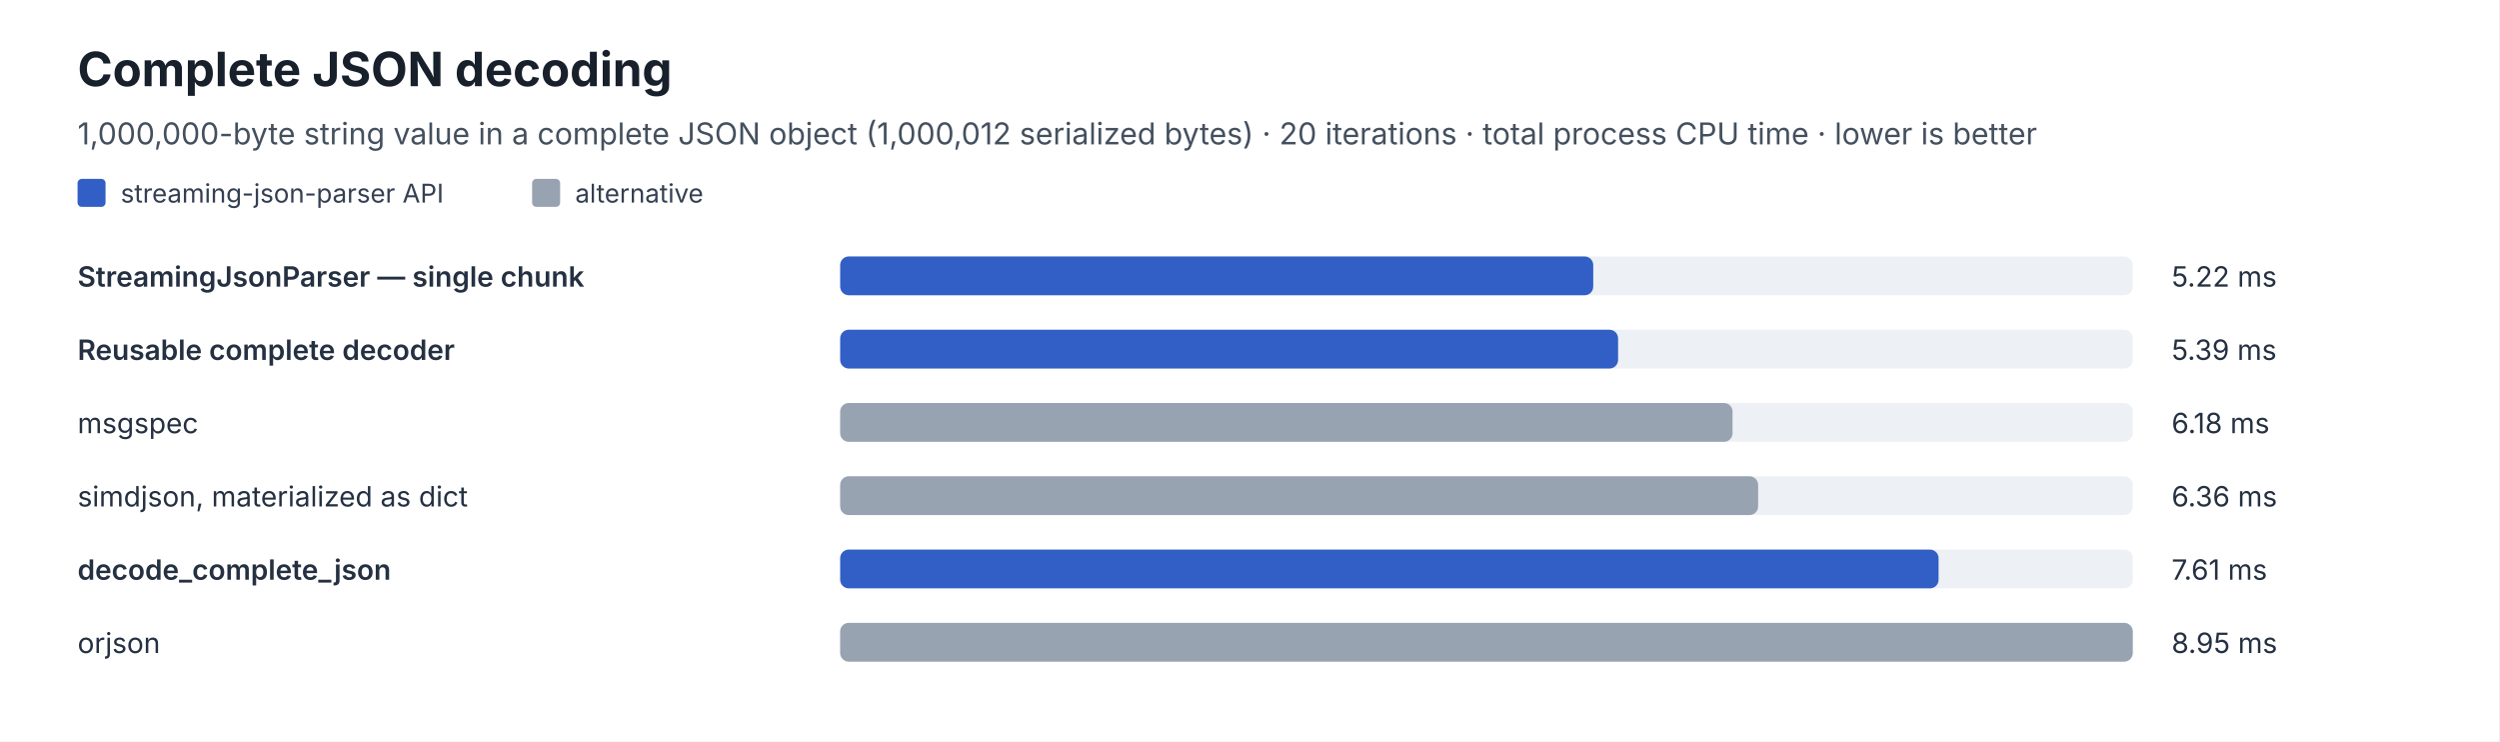
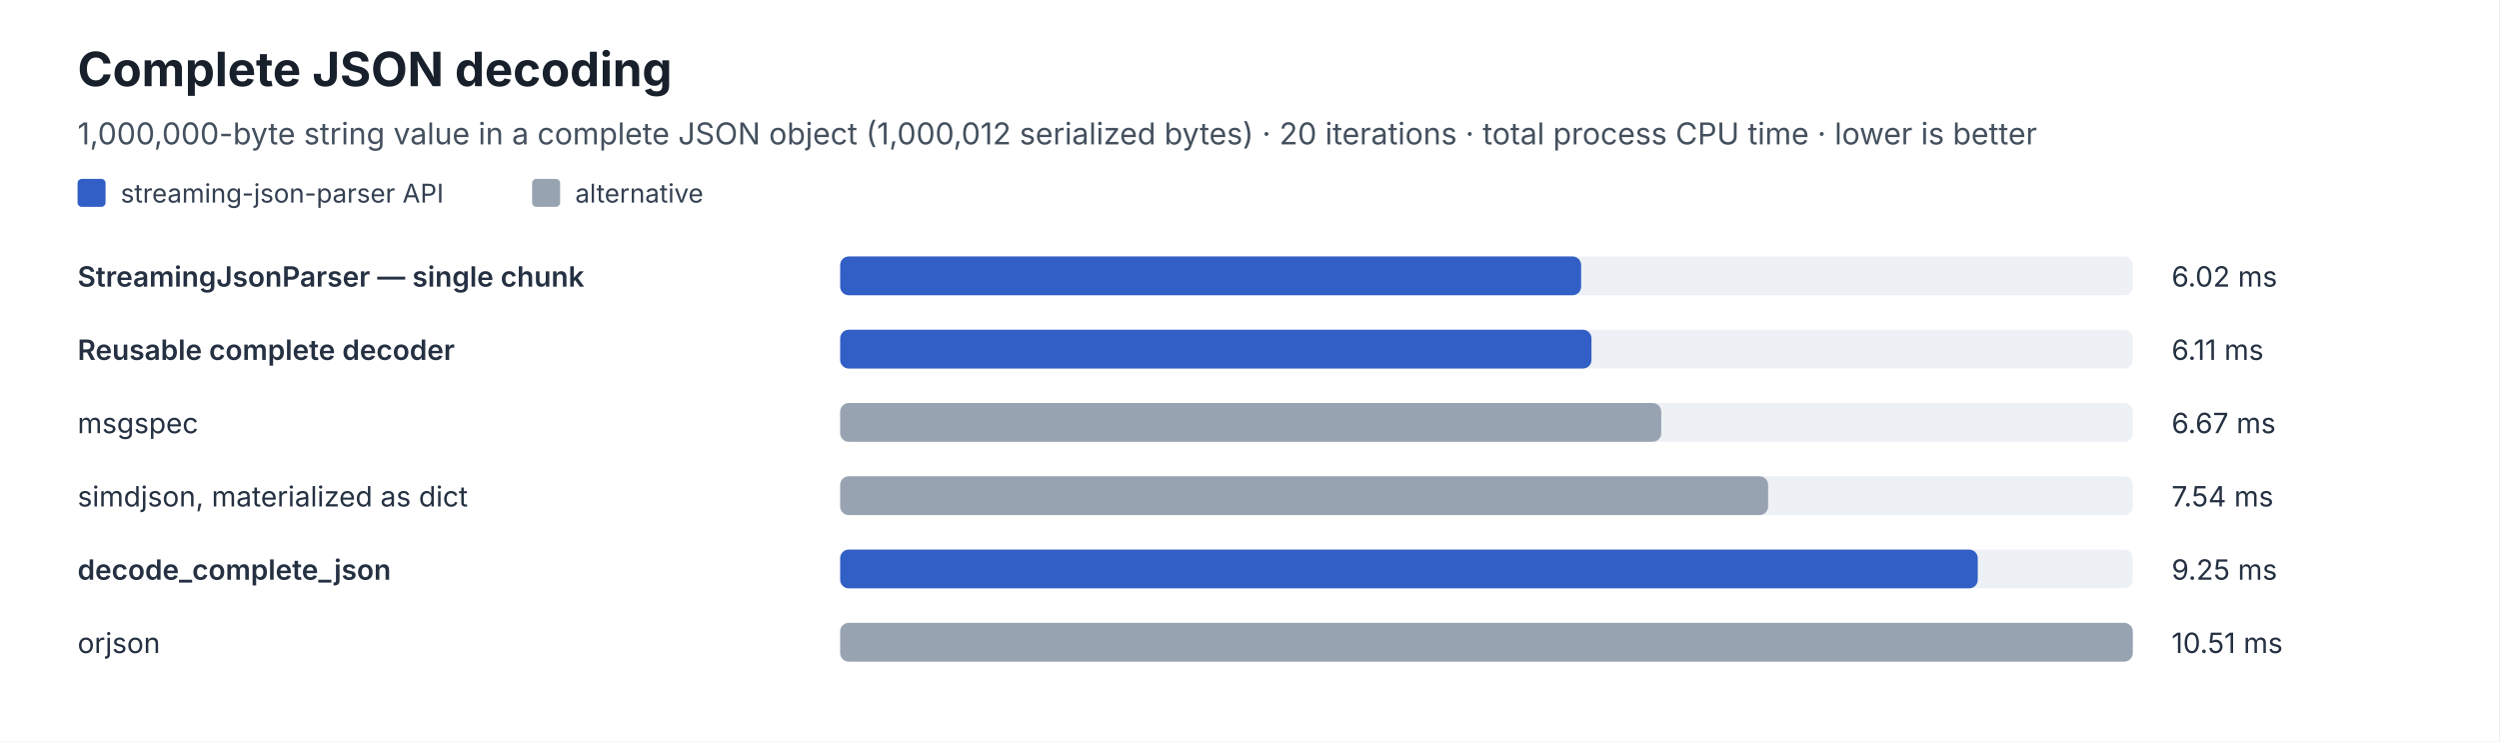
<svg xmlns="http://www.w3.org/2000/svg" width="1160" height="344" viewBox="0 0 1160 344" role="img" aria-labelledby="chart-title chart-description">
  <rect width="1160" height="344" fill="#ffffff" />
  <text x="36" y="40" fill="#17202b" font-family="system-ui, -apple-system, Segoe UI, sans-serif" font-size="22" font-weight="700">Complete JSON decoding</text>
  <text x="36" y="67" fill="#44505e" font-family="system-ui, -apple-system, Segoe UI, sans-serif" font-size="14">1,000,000-byte string value in a complete JSON object (1,000,012 serialized bytes) · 20 iterations · total process CPU time · lower is better</text>
  <rect x="36" y="83" width="13" height="13" rx="2" fill="#315fc5" />
  <text x="56" y="94" fill="#344052" font-family="system-ui, -apple-system, Segoe UI, sans-serif" font-size="12">streaming-json-parser API</text>
  <rect x="247" y="83" width="13" height="13" rx="2" fill="#98a3b1" />
  <text x="267" y="94" fill="#344052" font-family="system-ui, -apple-system, Segoe UI, sans-serif" font-size="12">alternative</text>
  <text x="36" y="133" fill="#253142" font-family="system-ui, -apple-system, Segoe UI, sans-serif" font-size="13" font-weight="600">StreamingJsonParser — single chunk</text>
  <rect x="390" y="119" width="600" height="18" rx="4" fill="#edf0f4" />
-   <rect x="390" y="119" width="349.56" height="18" rx="4" fill="#315fc5" />
-   <text x="1008" y="133" fill="#253142" font-family="system-ui, -apple-system, Segoe UI, sans-serif" font-size="13" font-variant-numeric="tabular-nums">5.22 ms</text>
+   <rect x="390" y="119" width="343.94" height="18" rx="4" fill="#315fc5" />
+   <text x="1008" y="133" fill="#253142" font-family="system-ui, -apple-system, Segoe UI, sans-serif" font-size="13" font-variant-numeric="tabular-nums">6.02 ms</text>
  <text x="36" y="167" fill="#253142" font-family="system-ui, -apple-system, Segoe UI, sans-serif" font-size="13" font-weight="600">Reusable complete decoder</text>
  <rect x="390" y="153" width="600" height="18" rx="4" fill="#edf0f4" />
-   <rect x="390" y="153" width="361.09" height="18" rx="4" fill="#315fc5" />
-   <text x="1008" y="167" fill="#253142" font-family="system-ui, -apple-system, Segoe UI, sans-serif" font-size="13" font-variant-numeric="tabular-nums">5.39 ms</text>
+   <rect x="390" y="153" width="348.74" height="18" rx="4" fill="#315fc5" />
+   <text x="1008" y="167" fill="#253142" font-family="system-ui, -apple-system, Segoe UI, sans-serif" font-size="13" font-variant-numeric="tabular-nums">6.11 ms</text>
  <text x="36" y="201" fill="#253142" font-family="system-ui, -apple-system, Segoe UI, sans-serif" font-size="13" font-weight="400">msgspec</text>
  <rect x="390" y="187" width="600" height="18" rx="4" fill="#edf0f4" />
-   <rect x="390" y="187" width="414.23" height="18" rx="4" fill="#98a3b1" />
-   <text x="1008" y="201" fill="#253142" font-family="system-ui, -apple-system, Segoe UI, sans-serif" font-size="13" font-variant-numeric="tabular-nums">6.18 ms</text>
+   <rect x="390" y="187" width="381.12" height="18" rx="4" fill="#98a3b1" />
+   <text x="1008" y="201" fill="#253142" font-family="system-ui, -apple-system, Segoe UI, sans-serif" font-size="13" font-variant-numeric="tabular-nums">6.67 ms</text>
  <text x="36" y="235" fill="#253142" font-family="system-ui, -apple-system, Segoe UI, sans-serif" font-size="13" font-weight="400">simdjson, materialized as dict</text>
  <rect x="390" y="221" width="600" height="18" rx="4" fill="#edf0f4" />
-   <rect x="390" y="221" width="426.09" height="18" rx="4" fill="#98a3b1" />
-   <text x="1008" y="235" fill="#253142" font-family="system-ui, -apple-system, Segoe UI, sans-serif" font-size="13" font-variant-numeric="tabular-nums">6.36 ms</text>
+   <rect x="390" y="221" width="430.74" height="18" rx="4" fill="#98a3b1" />
+   <text x="1008" y="235" fill="#253142" font-family="system-ui, -apple-system, Segoe UI, sans-serif" font-size="13" font-variant-numeric="tabular-nums">7.54 ms</text>
  <text x="36" y="269" fill="#253142" font-family="system-ui, -apple-system, Segoe UI, sans-serif" font-size="13" font-weight="600">decode_complete_json</text>
  <rect x="390" y="255" width="600" height="18" rx="4" fill="#edf0f4" />
-   <rect x="390" y="255" width="509.86" height="18" rx="4" fill="#315fc5" />
-   <text x="1008" y="269" fill="#253142" font-family="system-ui, -apple-system, Segoe UI, sans-serif" font-size="13" font-variant-numeric="tabular-nums">7.61 ms</text>
+   <rect x="390" y="255" width="528.05" height="18" rx="4" fill="#315fc5" />
+   <text x="1008" y="269" fill="#253142" font-family="system-ui, -apple-system, Segoe UI, sans-serif" font-size="13" font-variant-numeric="tabular-nums">9.25 ms</text>
  <text x="36" y="303" fill="#253142" font-family="system-ui, -apple-system, Segoe UI, sans-serif" font-size="13" font-weight="400">orjson</text>
  <rect x="390" y="289" width="600" height="18" rx="4" fill="#edf0f4" />
  <rect x="390" y="289" width="600.00" height="18" rx="4" fill="#98a3b1" />
-   <text x="1008" y="303" fill="#253142" font-family="system-ui, -apple-system, Segoe UI, sans-serif" font-size="13" font-variant-numeric="tabular-nums">8.95 ms</text>
+   <text x="1008" y="303" fill="#253142" font-family="system-ui, -apple-system, Segoe UI, sans-serif" font-size="13" font-variant-numeric="tabular-nums">10.51 ms</text>
</svg>
